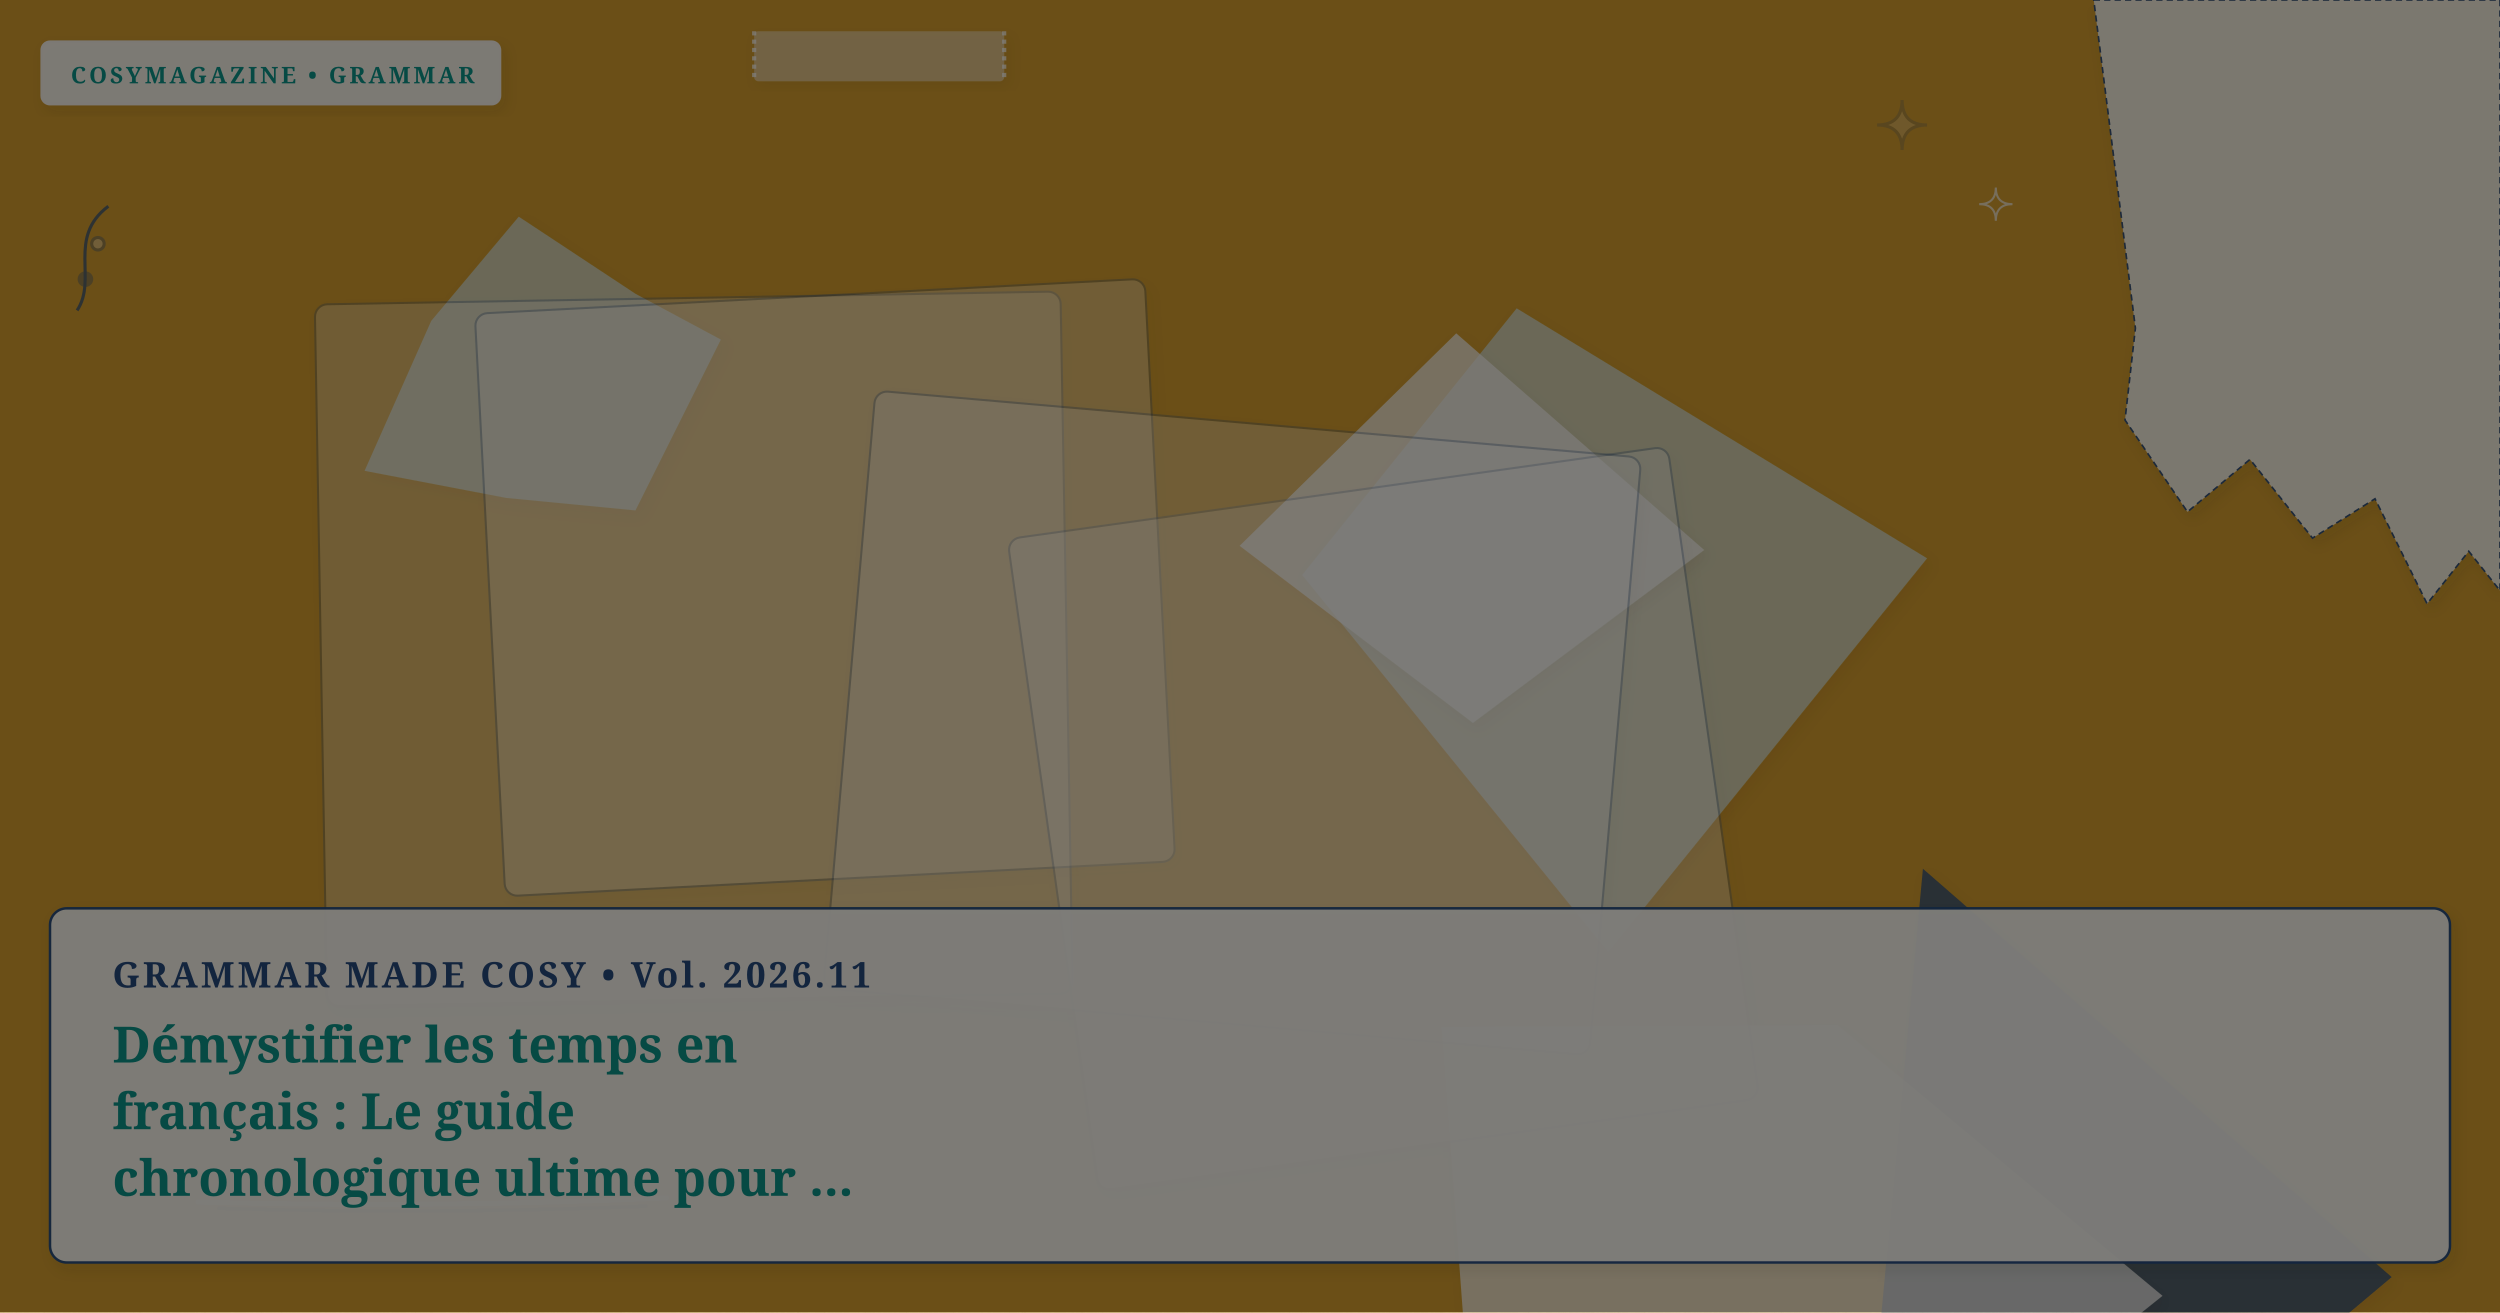
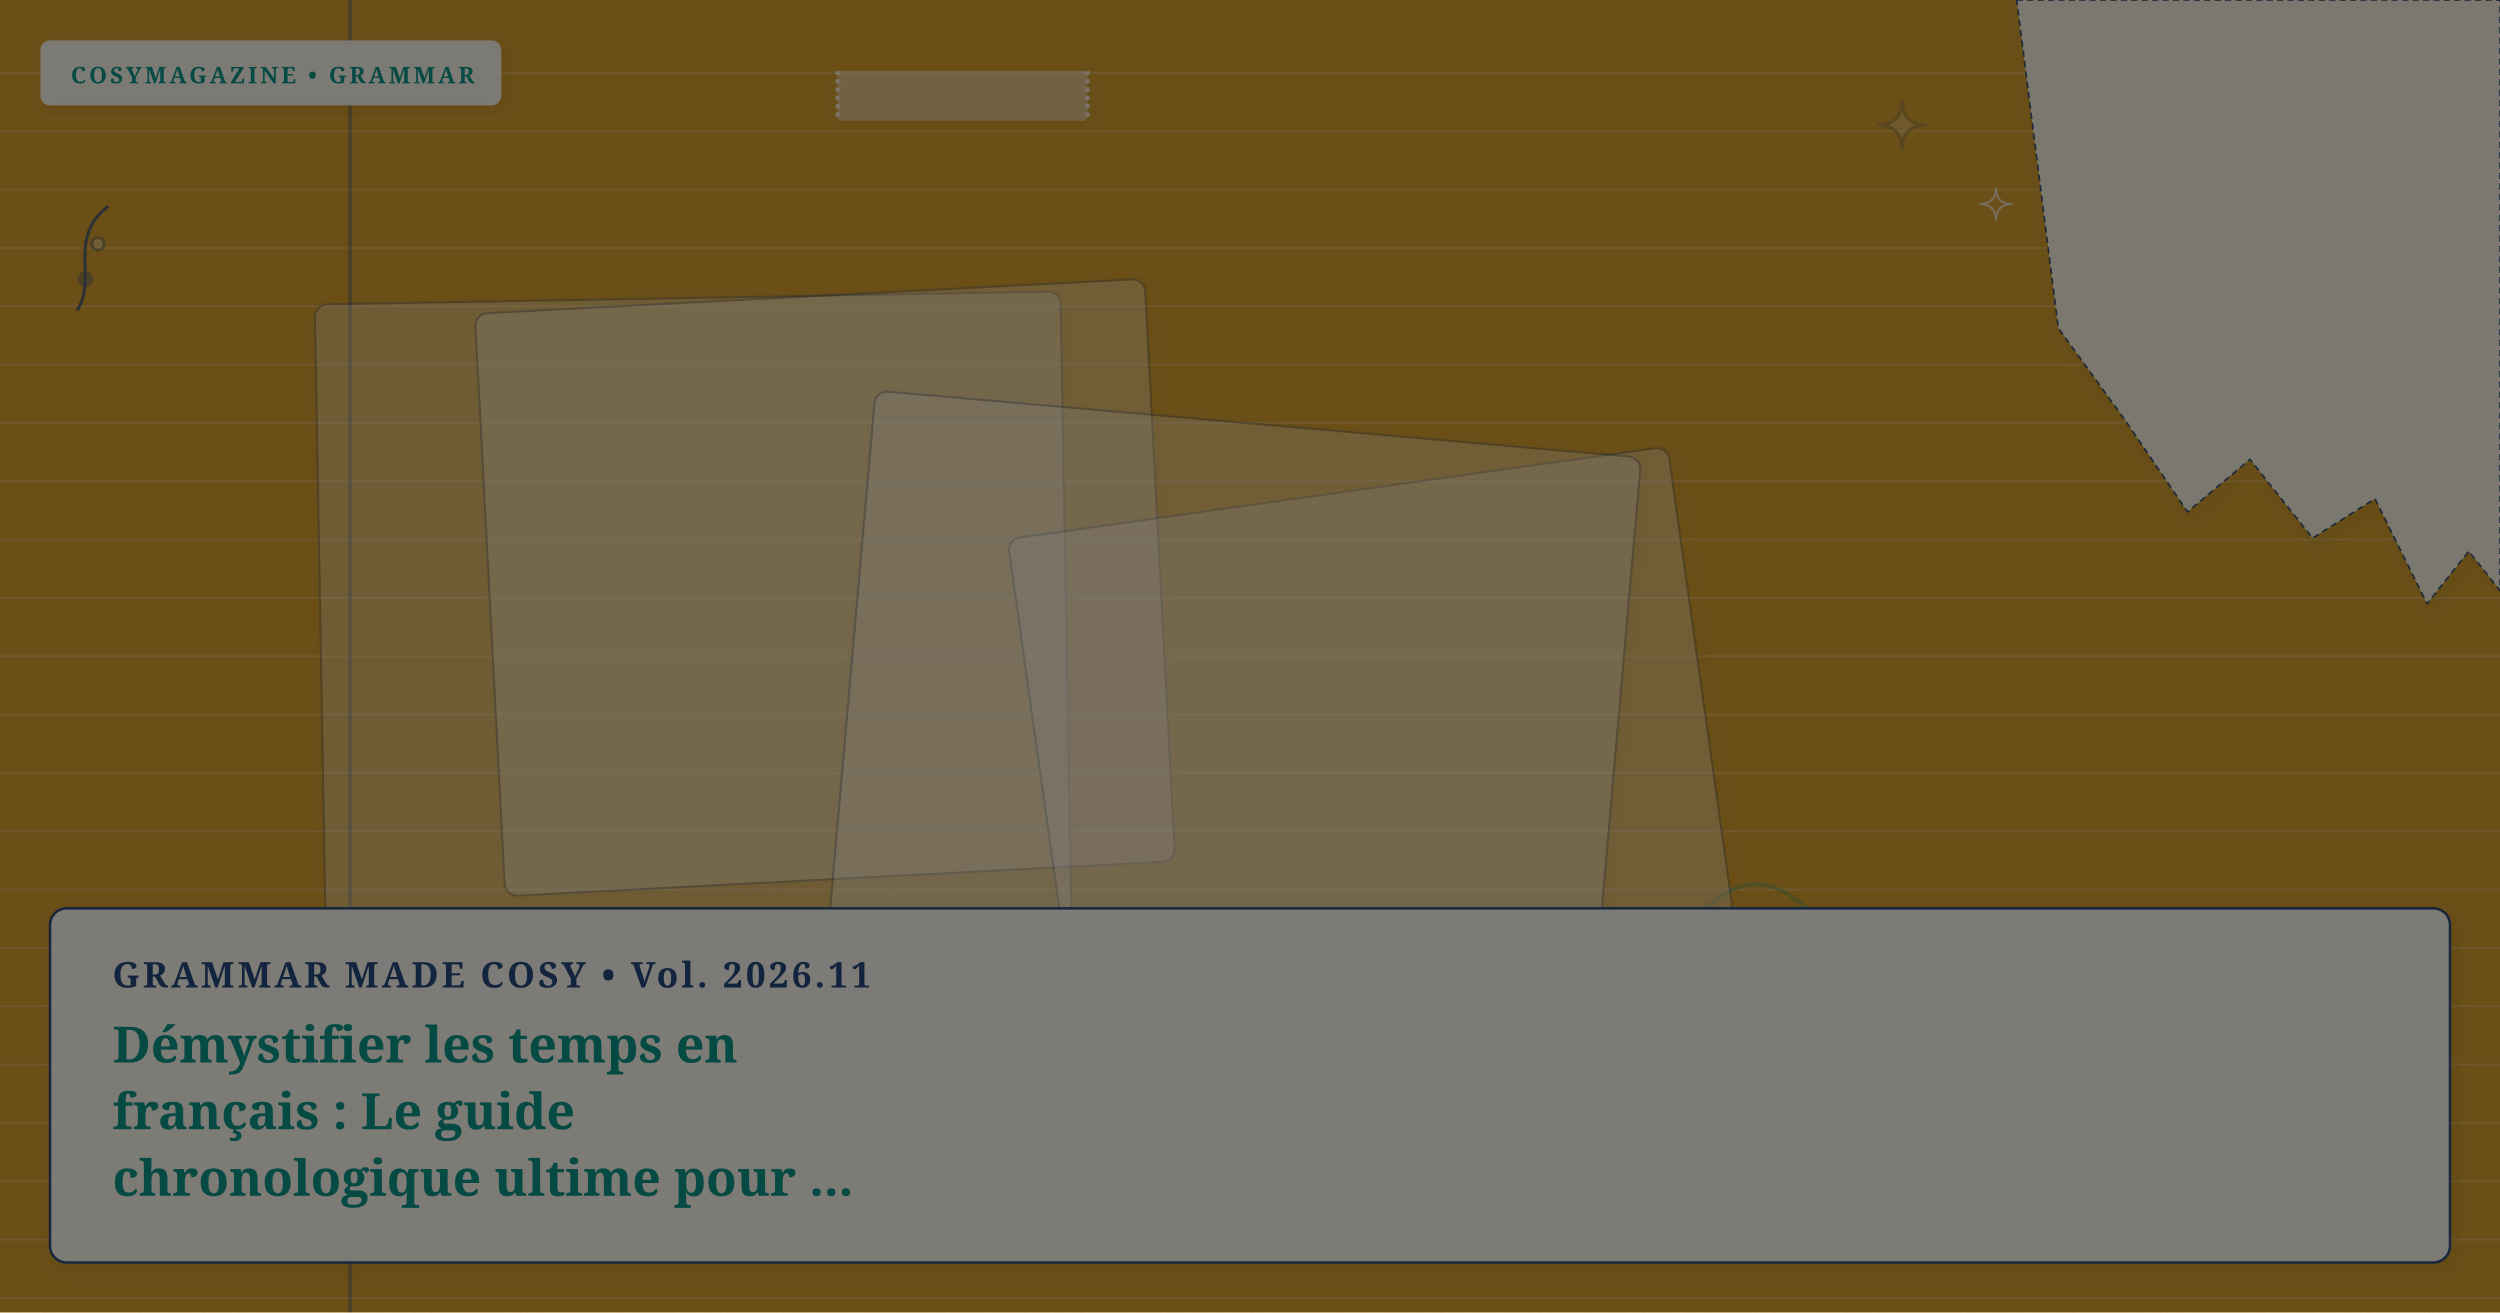
- <svg xmlns="http://www.w3.org/2000/svg" viewBox="0 0 1200 630" width="100%" height="100%" preserveAspectRatio="xMidYMid slice" class="cosy-cover-art" data-motif="editorial-stars" data-seed="demystifying-french-tenses-fr" data-lang="fr">
+ <svg xmlns="http://www.w3.org/2000/svg" viewBox="0 0 1200 630" width="100%" height="100%" preserveAspectRatio="xMidYMid slice" class="cosy-cover-art" data-motif="notebook-handwritten" data-seed="demystifying-french-tenses-fr" data-lang="fr">
  <defs>
    <filter id="soft-shadow" x="-20%" y="-20%" width="140%" height="140%">
      <feDropShadow dx="2" dy="3" stdDeviation="3" flood-color="#3C281E" flood-opacity="0.10" />
    </filter>
    <filter id="paper-grain" x="0%" y="0%" width="100%" height="100%">
      <feTurbulence type="fractalNoise" baseFrequency="0.65" numOctaves="3" result="noise" />
      <feColorMatrix type="saturate" values="0" />
      <feComponentTransfer>
        <feFuncA type="linear" slope="0.05" />
      </feComponentTransfer>
      <feBlend mode="multiply" in="SourceGraphic" result="blend" />
    </filter>
  </defs>
  <style>
        @media (prefers-reduced-motion: reduce) {
          .cosy-cover-art * { animation: none !important; transition: none !important; }
        }
      </style>
  <rect width="1200" height="630" fill="#d69e2e" />
-   <polygon points="346,163 305,245 243,239 175,226 207,154 249,104 305,141" fill="#D5E2D9" opacity="0.75" style="filter: drop-shadow(2px 3px 3px rgba(60,40,30,0.08));" />
-   <polygon points="925,268 772,457 625,276 728,148" fill="#D5E2D9" opacity="0.75" style="filter: drop-shadow(2px 3px 3px rgba(60,40,30,0.08));" />
-   <polygon points="818,264 707,347 595,262 699,160" fill="#faf7f2" opacity="0.75" style="filter: drop-shadow(2px 3px 3px rgba(60,40,30,0.08));" />
-   <polygon points="1148,613 884,835 923,417" fill="#274B7D" opacity="0.75" style="filter: drop-shadow(2px 3px 3px rgba(60,40,30,0.08));" />
-   <polygon points="1038,622 898,734 709,722 692,493 882,492" fill="#faf7f2" opacity="0.75" style="filter: drop-shadow(2px 3px 3px rgba(60,40,30,0.08));" />
+   <line x1="0" y1="35" x2="1200" y2="35" stroke="#faf7f2" stroke-width="1" opacity="0.22" />
+   <line x1="0" y1="63" x2="1200" y2="63" stroke="#faf7f2" stroke-width="1" opacity="0.22" />
+   <line x1="0" y1="91" x2="1200" y2="91" stroke="#faf7f2" stroke-width="1" opacity="0.22" />
+   <line x1="0" y1="119" x2="1200" y2="119" stroke="#faf7f2" stroke-width="1" opacity="0.22" />
+   <line x1="0" y1="147" x2="1200" y2="147" stroke="#faf7f2" stroke-width="1" opacity="0.22" />
+   <line x1="0" y1="175" x2="1200" y2="175" stroke="#faf7f2" stroke-width="1" opacity="0.22" />
+   <line x1="0" y1="203" x2="1200" y2="203" stroke="#faf7f2" stroke-width="1" opacity="0.22" />
+   <line x1="0" y1="231" x2="1200" y2="231" stroke="#faf7f2" stroke-width="1" opacity="0.22" />
+   <line x1="0" y1="259" x2="1200" y2="259" stroke="#faf7f2" stroke-width="1" opacity="0.22" />
+   <line x1="0" y1="287" x2="1200" y2="287" stroke="#faf7f2" stroke-width="1" opacity="0.22" />
+   <line x1="0" y1="315" x2="1200" y2="315" stroke="#faf7f2" stroke-width="1" opacity="0.22" />
+   <line x1="0" y1="343" x2="1200" y2="343" stroke="#faf7f2" stroke-width="1" opacity="0.22" />
+   <line x1="0" y1="371" x2="1200" y2="371" stroke="#faf7f2" stroke-width="1" opacity="0.22" />
+   <line x1="0" y1="399" x2="1200" y2="399" stroke="#faf7f2" stroke-width="1" opacity="0.22" />
+   <line x1="0" y1="427" x2="1200" y2="427" stroke="#faf7f2" stroke-width="1" opacity="0.22" />
+   <line x1="0" y1="455" x2="1200" y2="455" stroke="#faf7f2" stroke-width="1" opacity="0.22" />
+   <line x1="0" y1="483" x2="1200" y2="483" stroke="#faf7f2" stroke-width="1" opacity="0.22" />
+   <line x1="0" y1="511" x2="1200" y2="511" stroke="#faf7f2" stroke-width="1" opacity="0.22" />
+   <line x1="0" y1="539" x2="1200" y2="539" stroke="#faf7f2" stroke-width="1" opacity="0.22" />
+   <line x1="0" y1="567" x2="1200" y2="567" stroke="#faf7f2" stroke-width="1" opacity="0.22" />
+   <line x1="0" y1="595" x2="1200" y2="595" stroke="#faf7f2" stroke-width="1" opacity="0.22" />
+   <line x1="0" y1="623" x2="1200" y2="623" stroke="#faf7f2" stroke-width="1" opacity="0.22" />
+   <line x1="168" y1="0" x2="168" y2="630" stroke="#274B7D" stroke-width="2" opacity="0.35" />
+   <path d="M 1087 159 Q 1107 139 1127 159 T 1147 159" fill="none" stroke="#0d9488" stroke-width="2" stroke-linecap="round" opacity="0.25" />
+   <path d="M 260 578 Q 275 563 290 578 T 305 578" fill="none" stroke="#0d9488" stroke-width="2" stroke-linecap="round" opacity="0.25" />
+   <path d="M 818 437 Q 843 412 868 437 T 893 437" fill="none" stroke="#0d9488" stroke-width="2" stroke-linecap="round" opacity="0.25" />
  <g transform="rotate(-1 333 311.5)">
    <rect x="154" y="143" width="358" height="337" rx="6" fill="#faf7f2" opacity="0.3" stroke="#274B7D" stroke-width="1" filter="url(#soft-shadow)" />
  </g>
  <g transform="rotate(-3 396 282)">
    <rect x="235" y="142" width="322" height="280" rx="6" fill="#FFFFFF" opacity="0.3" stroke="#274B7D" stroke-width="1" filter="url(#soft-shadow)" />
  </g>
  <g transform="rotate(-8 664 393)">
    <rect x="504" y="235" width="320" height="316" rx="6" fill="#FFFFFF" opacity="0.3" stroke="#274B7D" stroke-width="1" filter="url(#soft-shadow)" />
  </g>
  <g transform="rotate(5 591.5 347)">
    <rect x="407" y="203" width="369" height="288" rx="6" fill="#FFFFFF" opacity="0.3" stroke="#274B7D" stroke-width="1" filter="url(#soft-shadow)" />
  </g>
  <g class="cover-torn-paper" filter="url(#soft-shadow)">
-     <polygon points="1005,0 1200,0 1200,283.5 1185,264.6 1165,289.8 1140,239.4 1110,258.3 1080,220.5 1050,245.7 1020,201.6 1025,157.5 1005,0" fill="#FCF9F2" opacity="0.9" stroke="#274B7D" stroke-width="0.8" stroke-dasharray="3 2" />
+     <polygon points="968,0 1200,0 1200,283.5 1185,264.6 1165,289.8 1140,239.4 1110,258.3 1080,220.5 1050,245.7 1020,201.6 988,157.5 968,0" fill="#FCF9F2" opacity="0.9" stroke="#274B7D" stroke-width="0.8" stroke-dasharray="3 2" />
  </g>
-   <g transform="rotate(0 422 27)" filter="url(#soft-shadow)">
-     <rect x="362" y="15" width="120" height="24" rx="2" fill="#faf7f2" opacity="0.45" />
-     <line x1="362" y1="15" x2="362" y2="39" stroke="#FFFFFF" stroke-width="2" stroke-dasharray="2 2" opacity="0.7" />
-     <line x1="482" y1="15" x2="482" y2="39" stroke="#FFFFFF" stroke-width="2" stroke-dasharray="2 2" opacity="0.7" />
+   <g transform="rotate(0 462 46)" filter="url(#soft-shadow)">
+     <rect x="402" y="34" width="120" height="24" rx="2" fill="#faf7f2" opacity="0.45" />
+     <line x1="402" y1="34" x2="402" y2="58" stroke="#FFFFFF" stroke-width="2" stroke-dasharray="2 2" opacity="0.7" />
+     <line x1="522" y1="34" x2="522" y2="58" stroke="#FFFFFF" stroke-width="2" stroke-dasharray="2 2" opacity="0.7" />
  </g>
  <g class="cover-tiny-doodles" stroke="#274B7D" stroke-width="1.5" fill="none" opacity="0.7">
    <path d="M 913 48 Q 913 60 925 60 Q 913 60 913 72 Q 913 60 901 60 Q 913 60 913 48 Z" fill="#faf7f2" opacity="0.3" />
    <path d="M 958 90 Q 958 98 966 98 Q 958 98 958 106 Q 958 98 950 98 Q 958 98 958 90 Z" stroke="#faf7f2" stroke-width="1" />
    <path d="M 37 149 C 47 134, 32 114, 52 99" />
    <circle cx="41" cy="134" r="3" fill="#274B7D" opacity="0.5" />
    <circle cx="47" cy="117" r="3" fill="#faf7f2" opacity="0.5" />
  </g>
  <g class="cover-sketchy-underline">
    <path d="M 95 577 Q 208 580 320 575" stroke="#faf7f2" stroke-width="2.5" stroke-linecap="round" fill="none" opacity="0.75" />
    <path d="M 105 580 Q 208 583 310 579" stroke="#274B7D" stroke-width="1.5" stroke-linecap="round" fill="none" opacity="0.5" />
  </g>
  <g class="cover-masthead-label" filter="url(#soft-shadow)">
    <rect x="20" y="20" width="220" height="30" rx="4" fill="#FCF9F2" opacity="0.95" stroke="#faf7f2" stroke-width="1.2" />
    <text x="34" y="40" fill="#0d9488" font-family="Fraunces, 'Lora', Georgia, serif" font-size="11" font-weight="bold" letter-spacing="1.4">COSYMAGAZINE • GRAMMAR</text>
  </g>
  <g class="cover-text-overlay" filter="url(#soft-shadow)">
    <rect class="cover-overlay-box" x="24" y="436" width="1152" height="170" rx="8" fill="#FCF9F2" opacity="0.96" stroke="#274B7D" stroke-width="1.2" />
    <text x="54" y="474" fill="#274B7D" font-family="Fraunces, 'Lora', Georgia, serif" font-size="17" font-weight="bold" letter-spacing="1.5">GRAMMAR MADE COSY • Vol. 2026.11</text>
    <text x="54" y="510" fill="#0d9488" font-family="Fraunces, 'Lora', Georgia, serif" font-size="24" font-weight="bold">Démystifier les temps en</text>
    <text x="54" y="542" fill="#0d9488" font-family="Fraunces, 'Lora', Georgia, serif" font-size="24" font-weight="bold">français : Le guide</text>
    <text x="54" y="574" fill="#0d9488" font-family="Fraunces, 'Lora', Georgia, serif" font-size="24" font-weight="bold">chronologique ultime pour ...</text>
  </g>
  <rect width="1200" height="630" filter="url(#paper-grain)" opacity="0.5" pointer-events="none" />
</svg>
